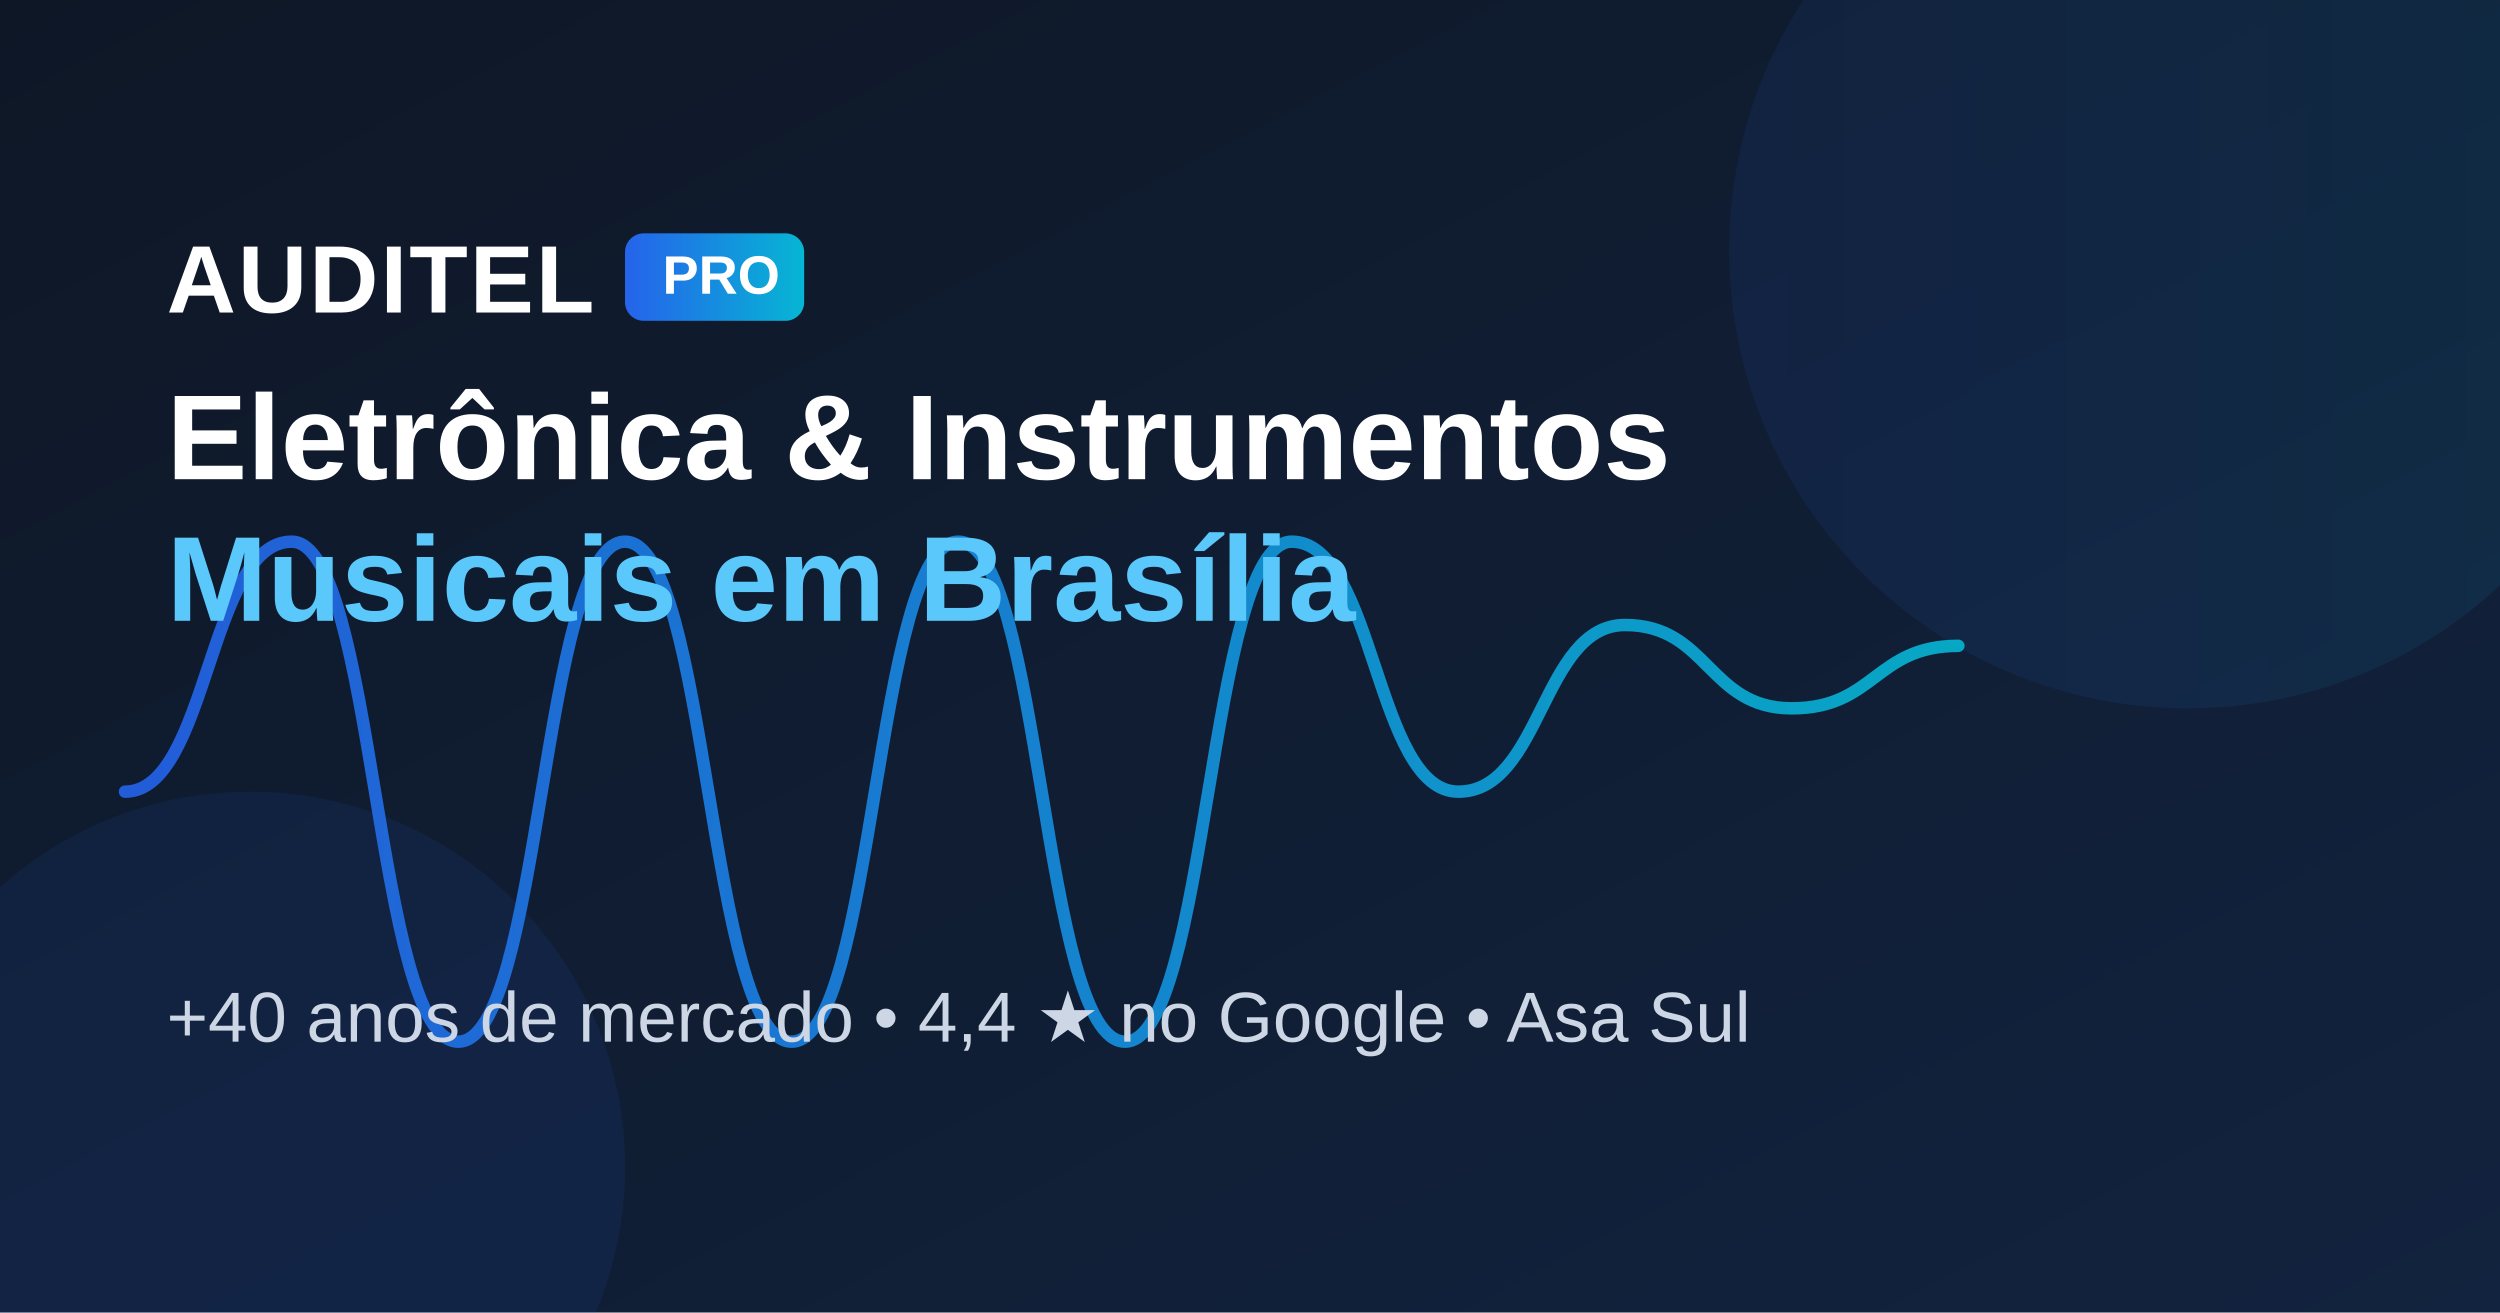
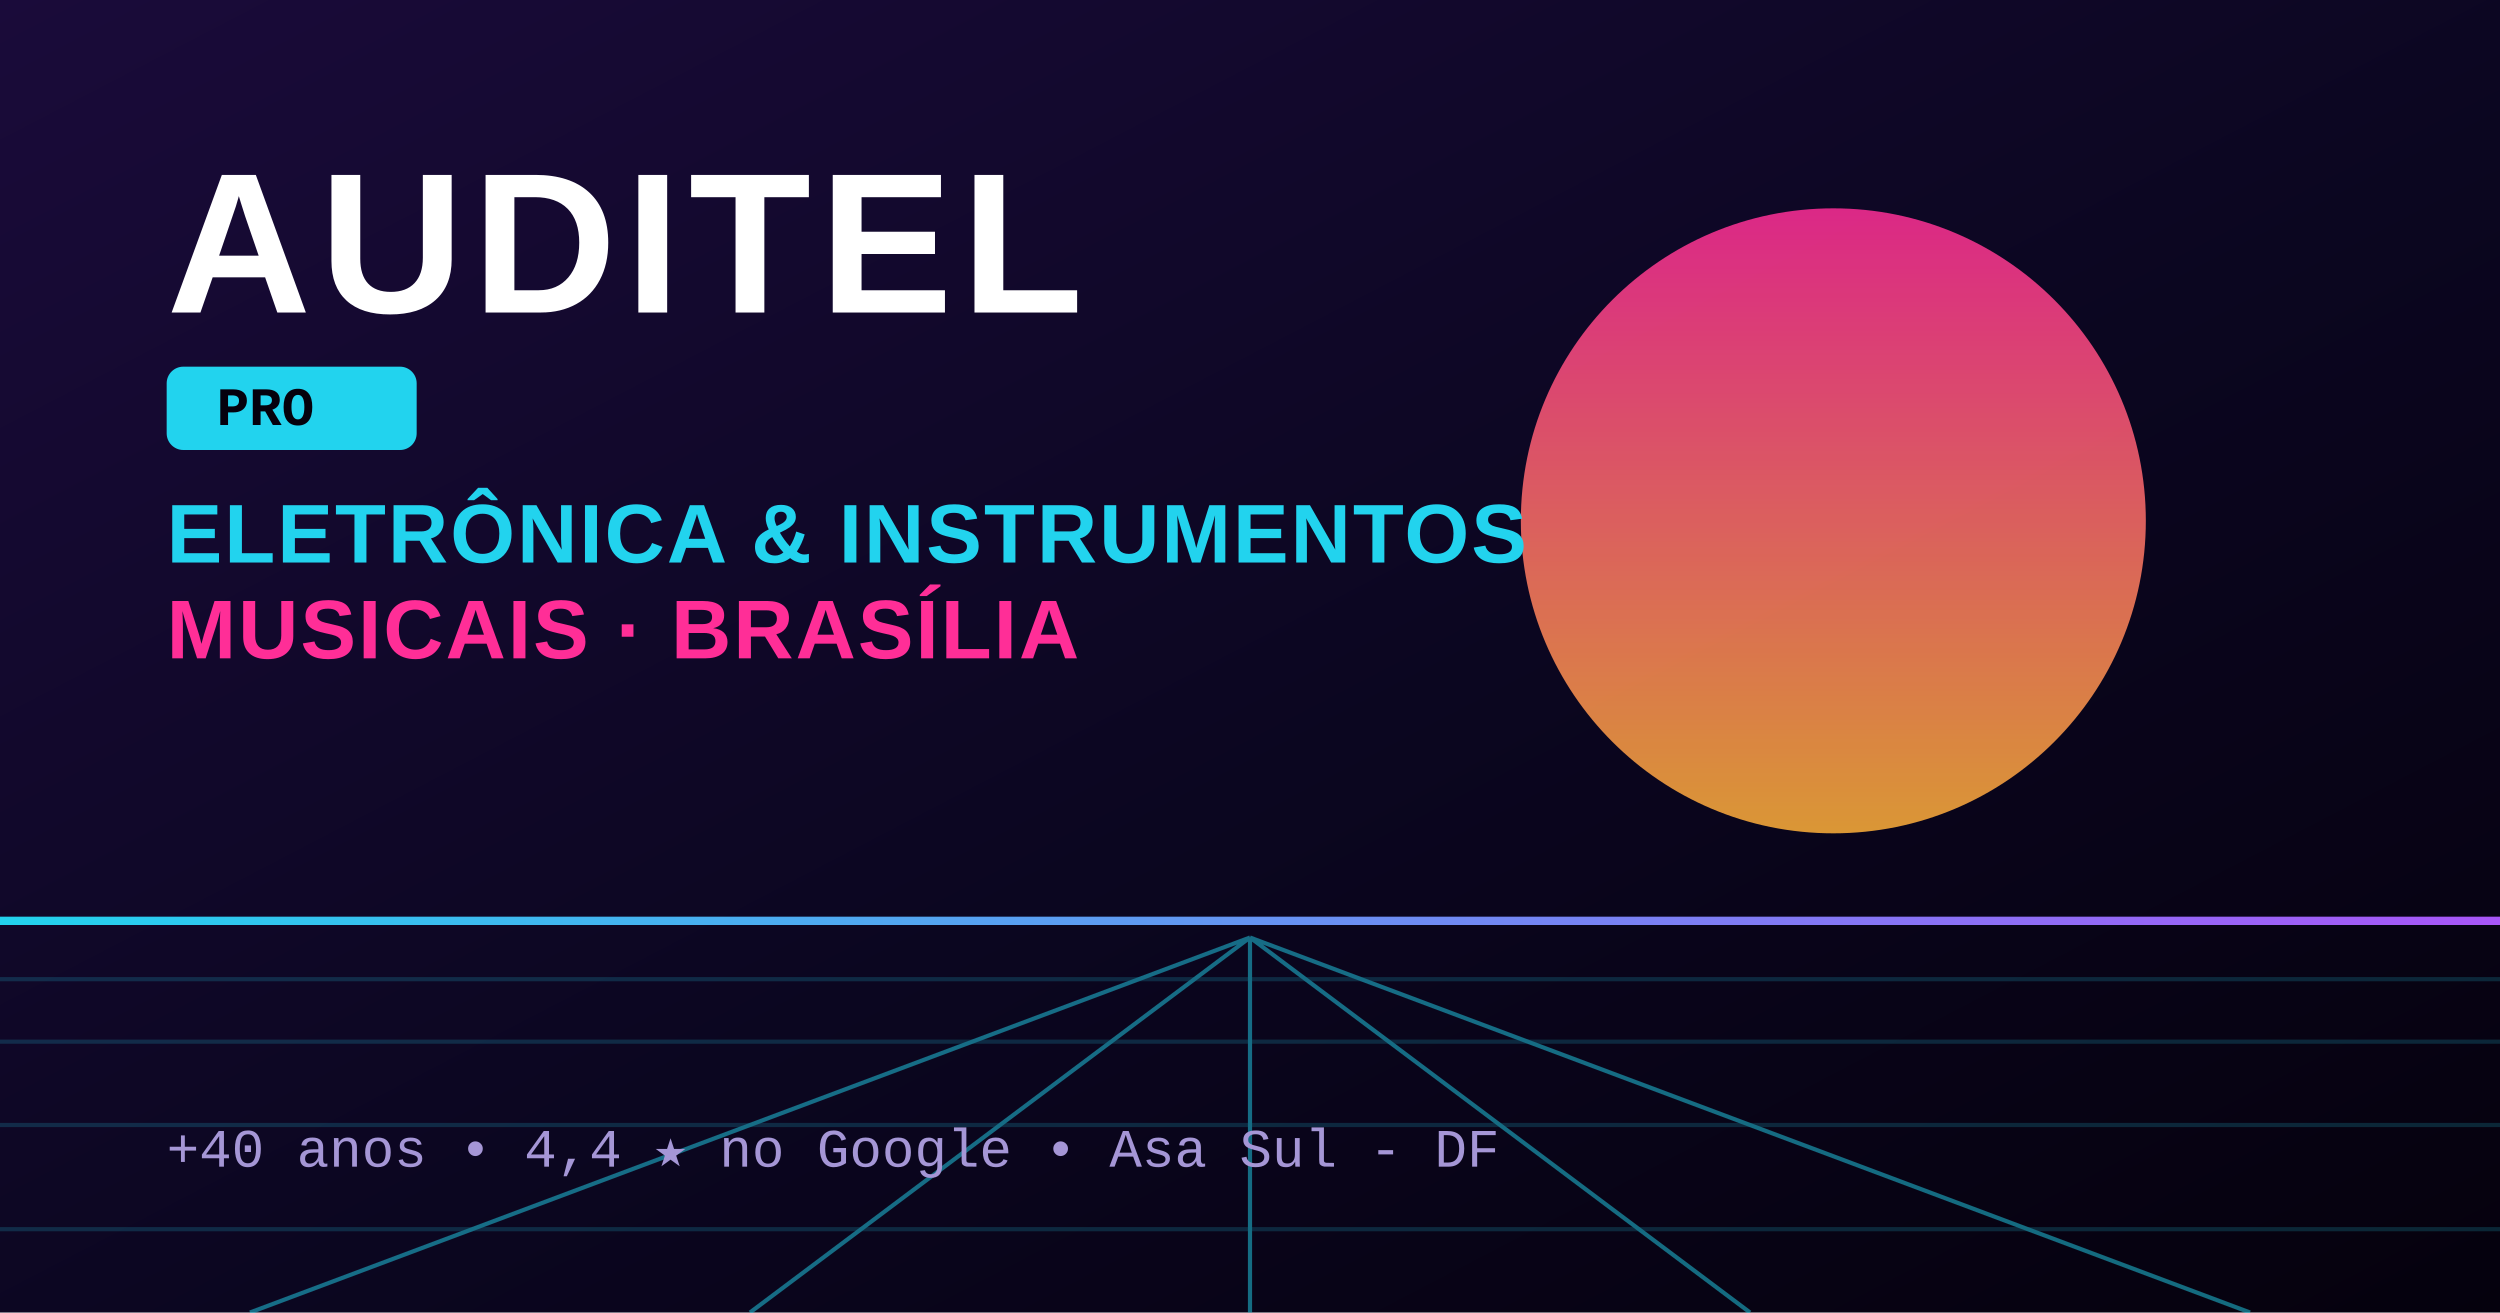
<svg xmlns="http://www.w3.org/2000/svg" width="1200" height="630" viewBox="0 0 1200 630">
  <defs>
    <linearGradient id="bg" x1="0" y1="0" x2="1" y2="1">
-       <stop offset="0" stop-color="#0e1726" />
-       <stop offset="1" stop-color="#12233f" />
+       <stop offset="0" stop-color="#1a0b3a" />
+       <stop offset="0.55" stop-color="#0b0620" />
+       <stop offset="1" stop-color="#05010d" />
+     </linearGradient>
+     <linearGradient id="sun" x1="0" y1="0" x2="0" y2="1">
+       <stop offset="0" stop-color="#ff2e97" />
+       <stop offset="1" stop-color="#ffb03a" />
    </linearGradient>
    <linearGradient id="acc" x1="0" y1="0" x2="1" y2="0">
-       <stop offset="0" stop-color="#2563eb" />
-       <stop offset="1" stop-color="#06b6d4" />
+       <stop offset="0" stop-color="#22d3ee" />
+       <stop offset="1" stop-color="#a855f7" />
    </linearGradient>
  </defs>
  <rect width="1200" height="630" fill="url(#bg)" />
-   <g opacity="0.35">
-     <circle cx="1050" cy="120" r="220" fill="url(#acc)" opacity="0.25" />
-     <circle cx="120" cy="560" r="180" fill="#2563eb" opacity="0.25" />
+   <circle cx="880" cy="250" r="150" fill="url(#sun)" opacity="0.85" />
+   <g stroke="#22d3ee" stroke-width="2" opacity="0.5">
+     <path d="M0 470 H1200 M0 500 H1200 M0 540 H1200 M0 590 H1200" stroke-opacity="0.35" />
+     <path d="M600 450 L120 630 M600 450 L360 630 M600 450 L600 630 M600 450 L840 630 M600 450 L1080 630" />
  </g>
-   <path d="M60 380c40 0 40-120 80-120s40 240 80 240 40-240 80-240 40 240 80 240 40-240 80-240 40 240 80 240 40-240 80-240 40 120 80 120 40-80 80-80 40 40 80 40 40-30 80-30" fill="none" stroke="url(#acc)" stroke-width="6" stroke-linecap="round" opacity="0.9" />
-   <text x="80" y="150" font-family="Arial, sans-serif" font-size="46" font-weight="700" fill="#ffffff" letter-spacing="1">AUDITEL</text>
-   <rect x="300" y="112" width="86" height="42" rx="9" fill="url(#acc)" />
-   <text x="318" y="141" font-family="Arial, sans-serif" font-size="26" font-weight="700" fill="#ffffff">PRO</text>
-   <text x="80" y="230" font-family="Arial, sans-serif" font-size="58" font-weight="700" fill="#ffffff">Eletrônica &amp; Instrumentos</text>
-   <text x="80" y="298" font-family="Arial, sans-serif" font-size="58" font-weight="700" fill="#5ac8fa">Musicais em Brasília</text>
-   <text x="80" y="500" font-family="Arial, sans-serif" font-size="34" fill="#cdd6e4">+40 anos de mercado  •  4,4 ★ no Google  •  Asa Sul</text>
+   <rect x="0" y="440" width="1200" height="4" fill="url(#acc)" />
+   <text x="80" y="150" font-family="Arial, sans-serif" font-size="96" font-weight="900" fill="#ffffff" letter-spacing="4">AUDITEL</text>
+   <rect x="80" y="176" width="120" height="40" rx="8" fill="#22d3ee" />
+   <text x="104" y="204" font-family="Courier New, monospace" font-size="26" font-weight="700" fill="#05010d">PRO</text>
+   <text x="80" y="270" font-family="Arial, sans-serif" font-size="40" font-weight="700" fill="#22d3ee" letter-spacing="1">ELETRÔNICA &amp; INSTRUMENTOS</text>
+   <text x="80" y="316" font-family="Arial, sans-serif" font-size="40" font-weight="700" fill="#ff2e97" letter-spacing="1">MUSICAIS · BRASÍLIA</text>
+   <text x="80" y="560" font-family="Courier New, monospace" font-size="26" fill="#a596d6">+40 anos  •  4,4 ★ no Google  •  Asa Sul - DF</text>
</svg>
